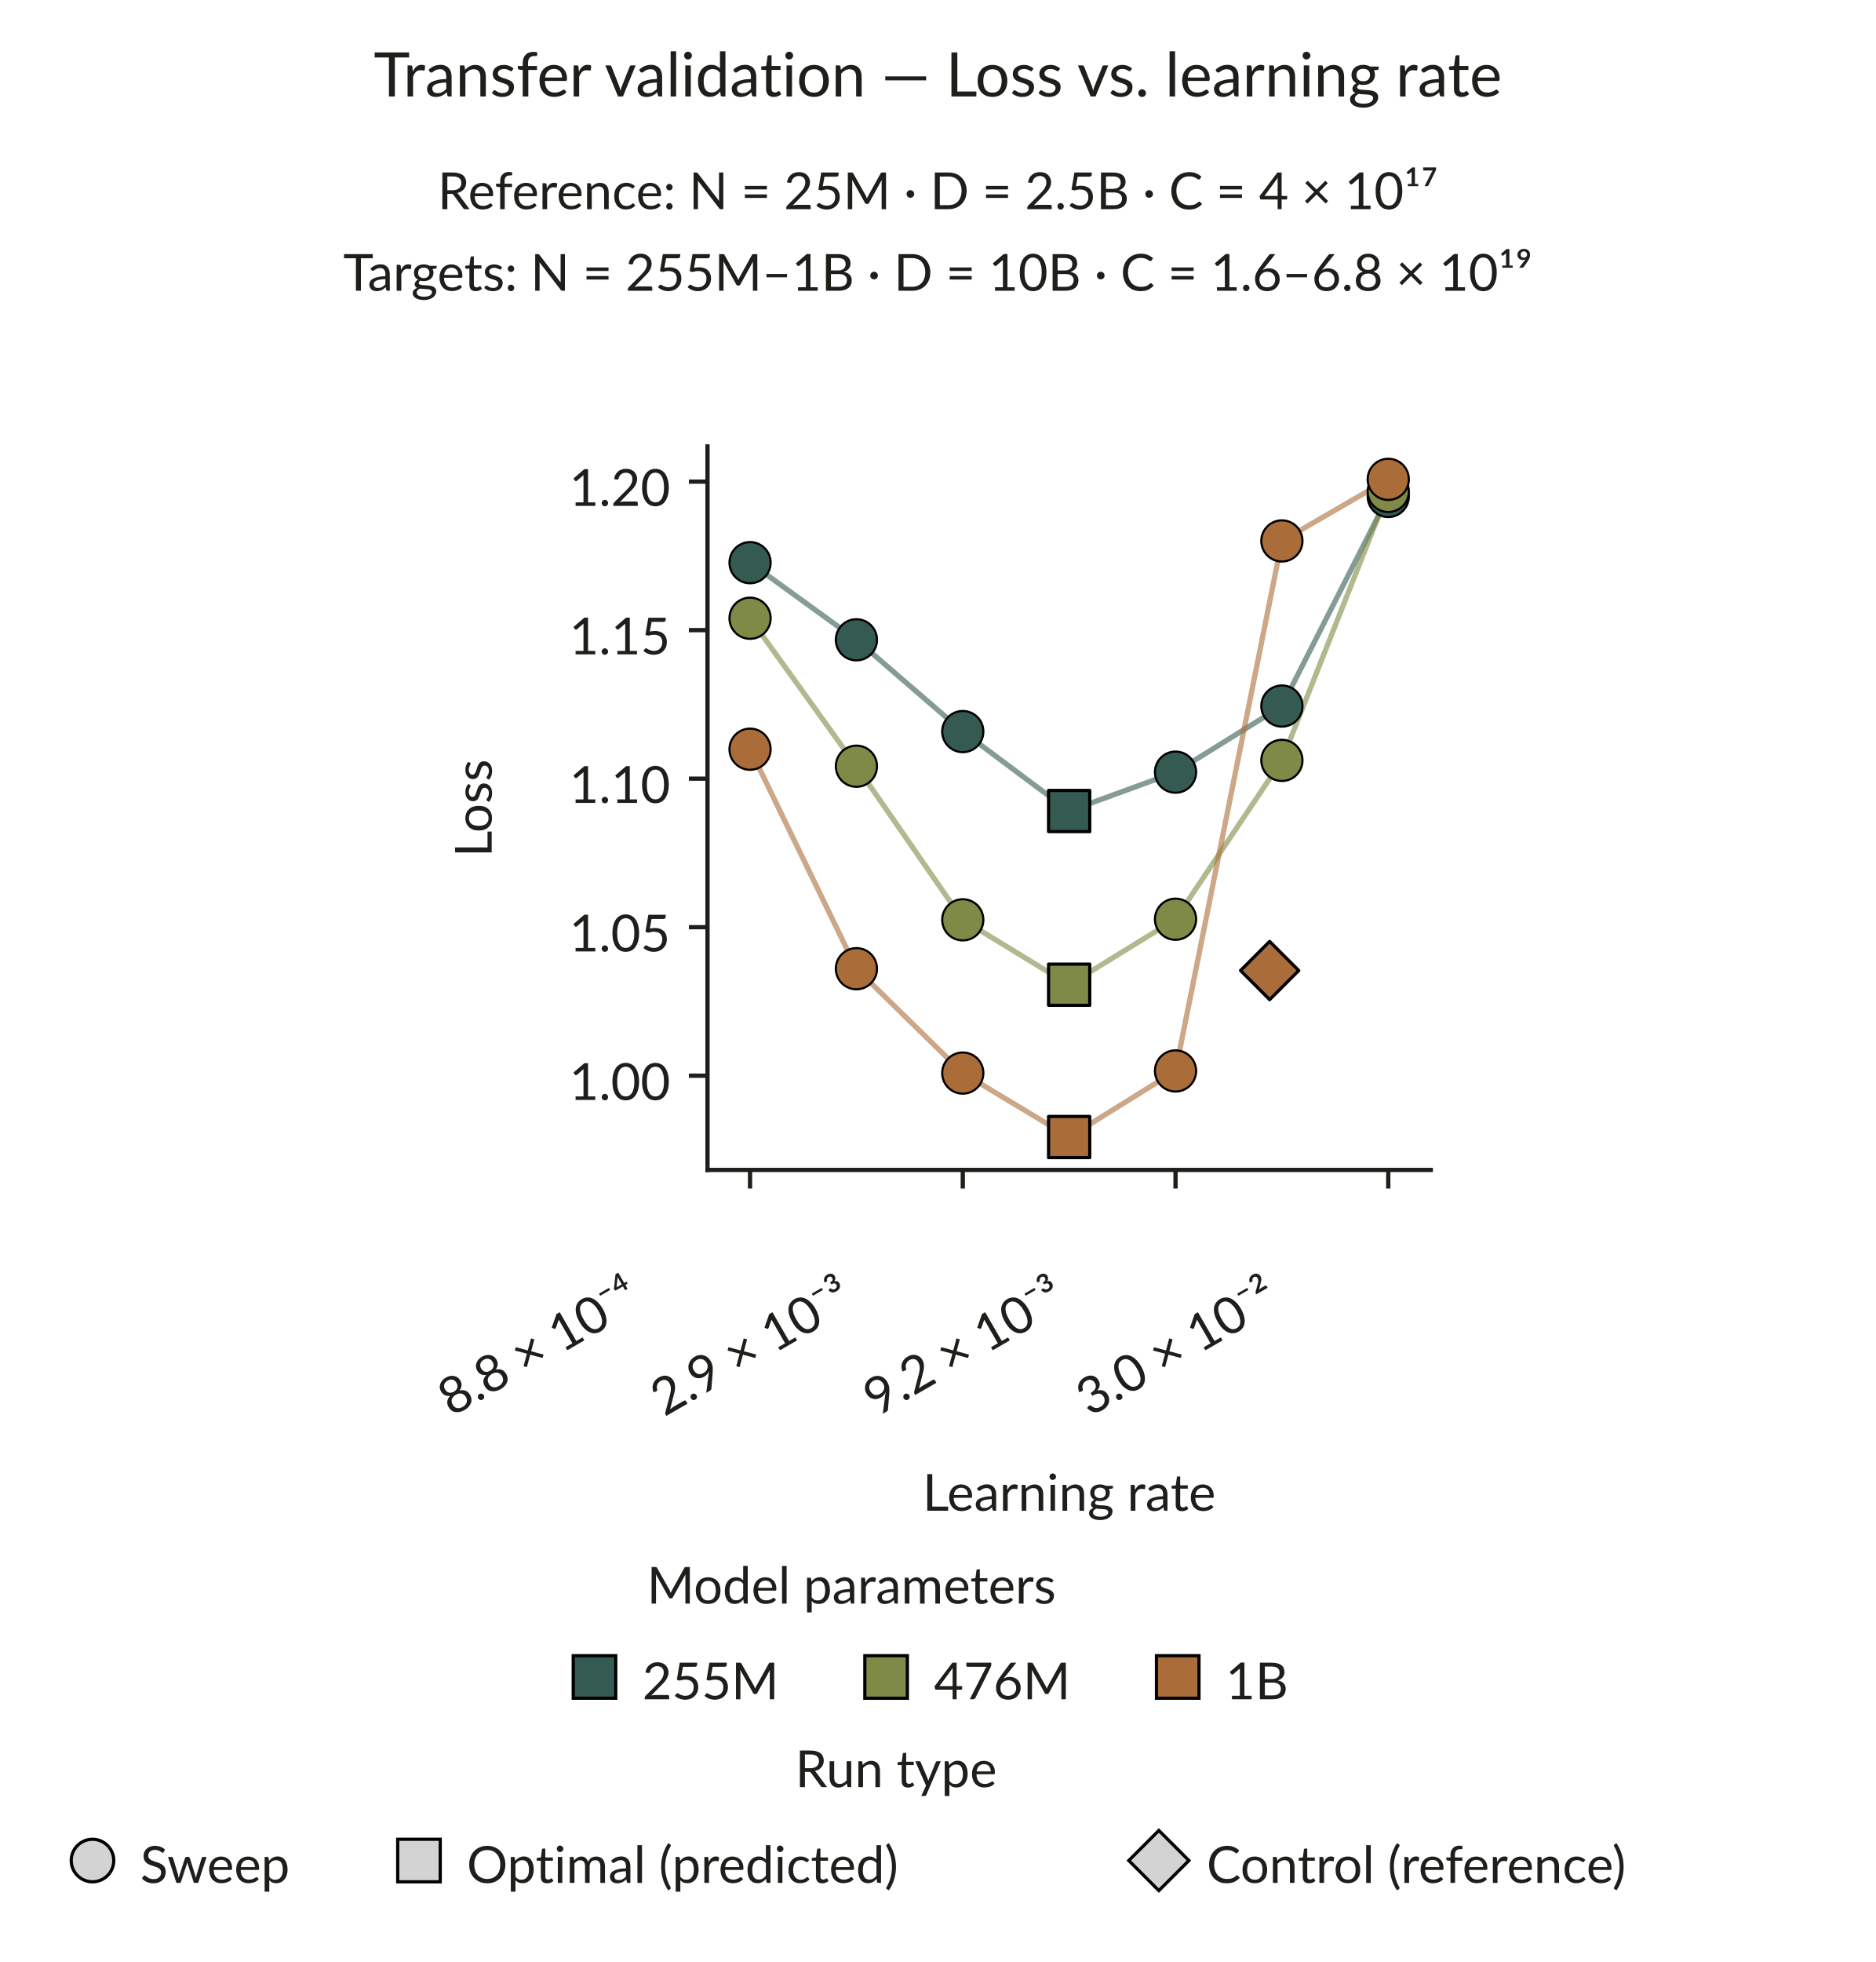
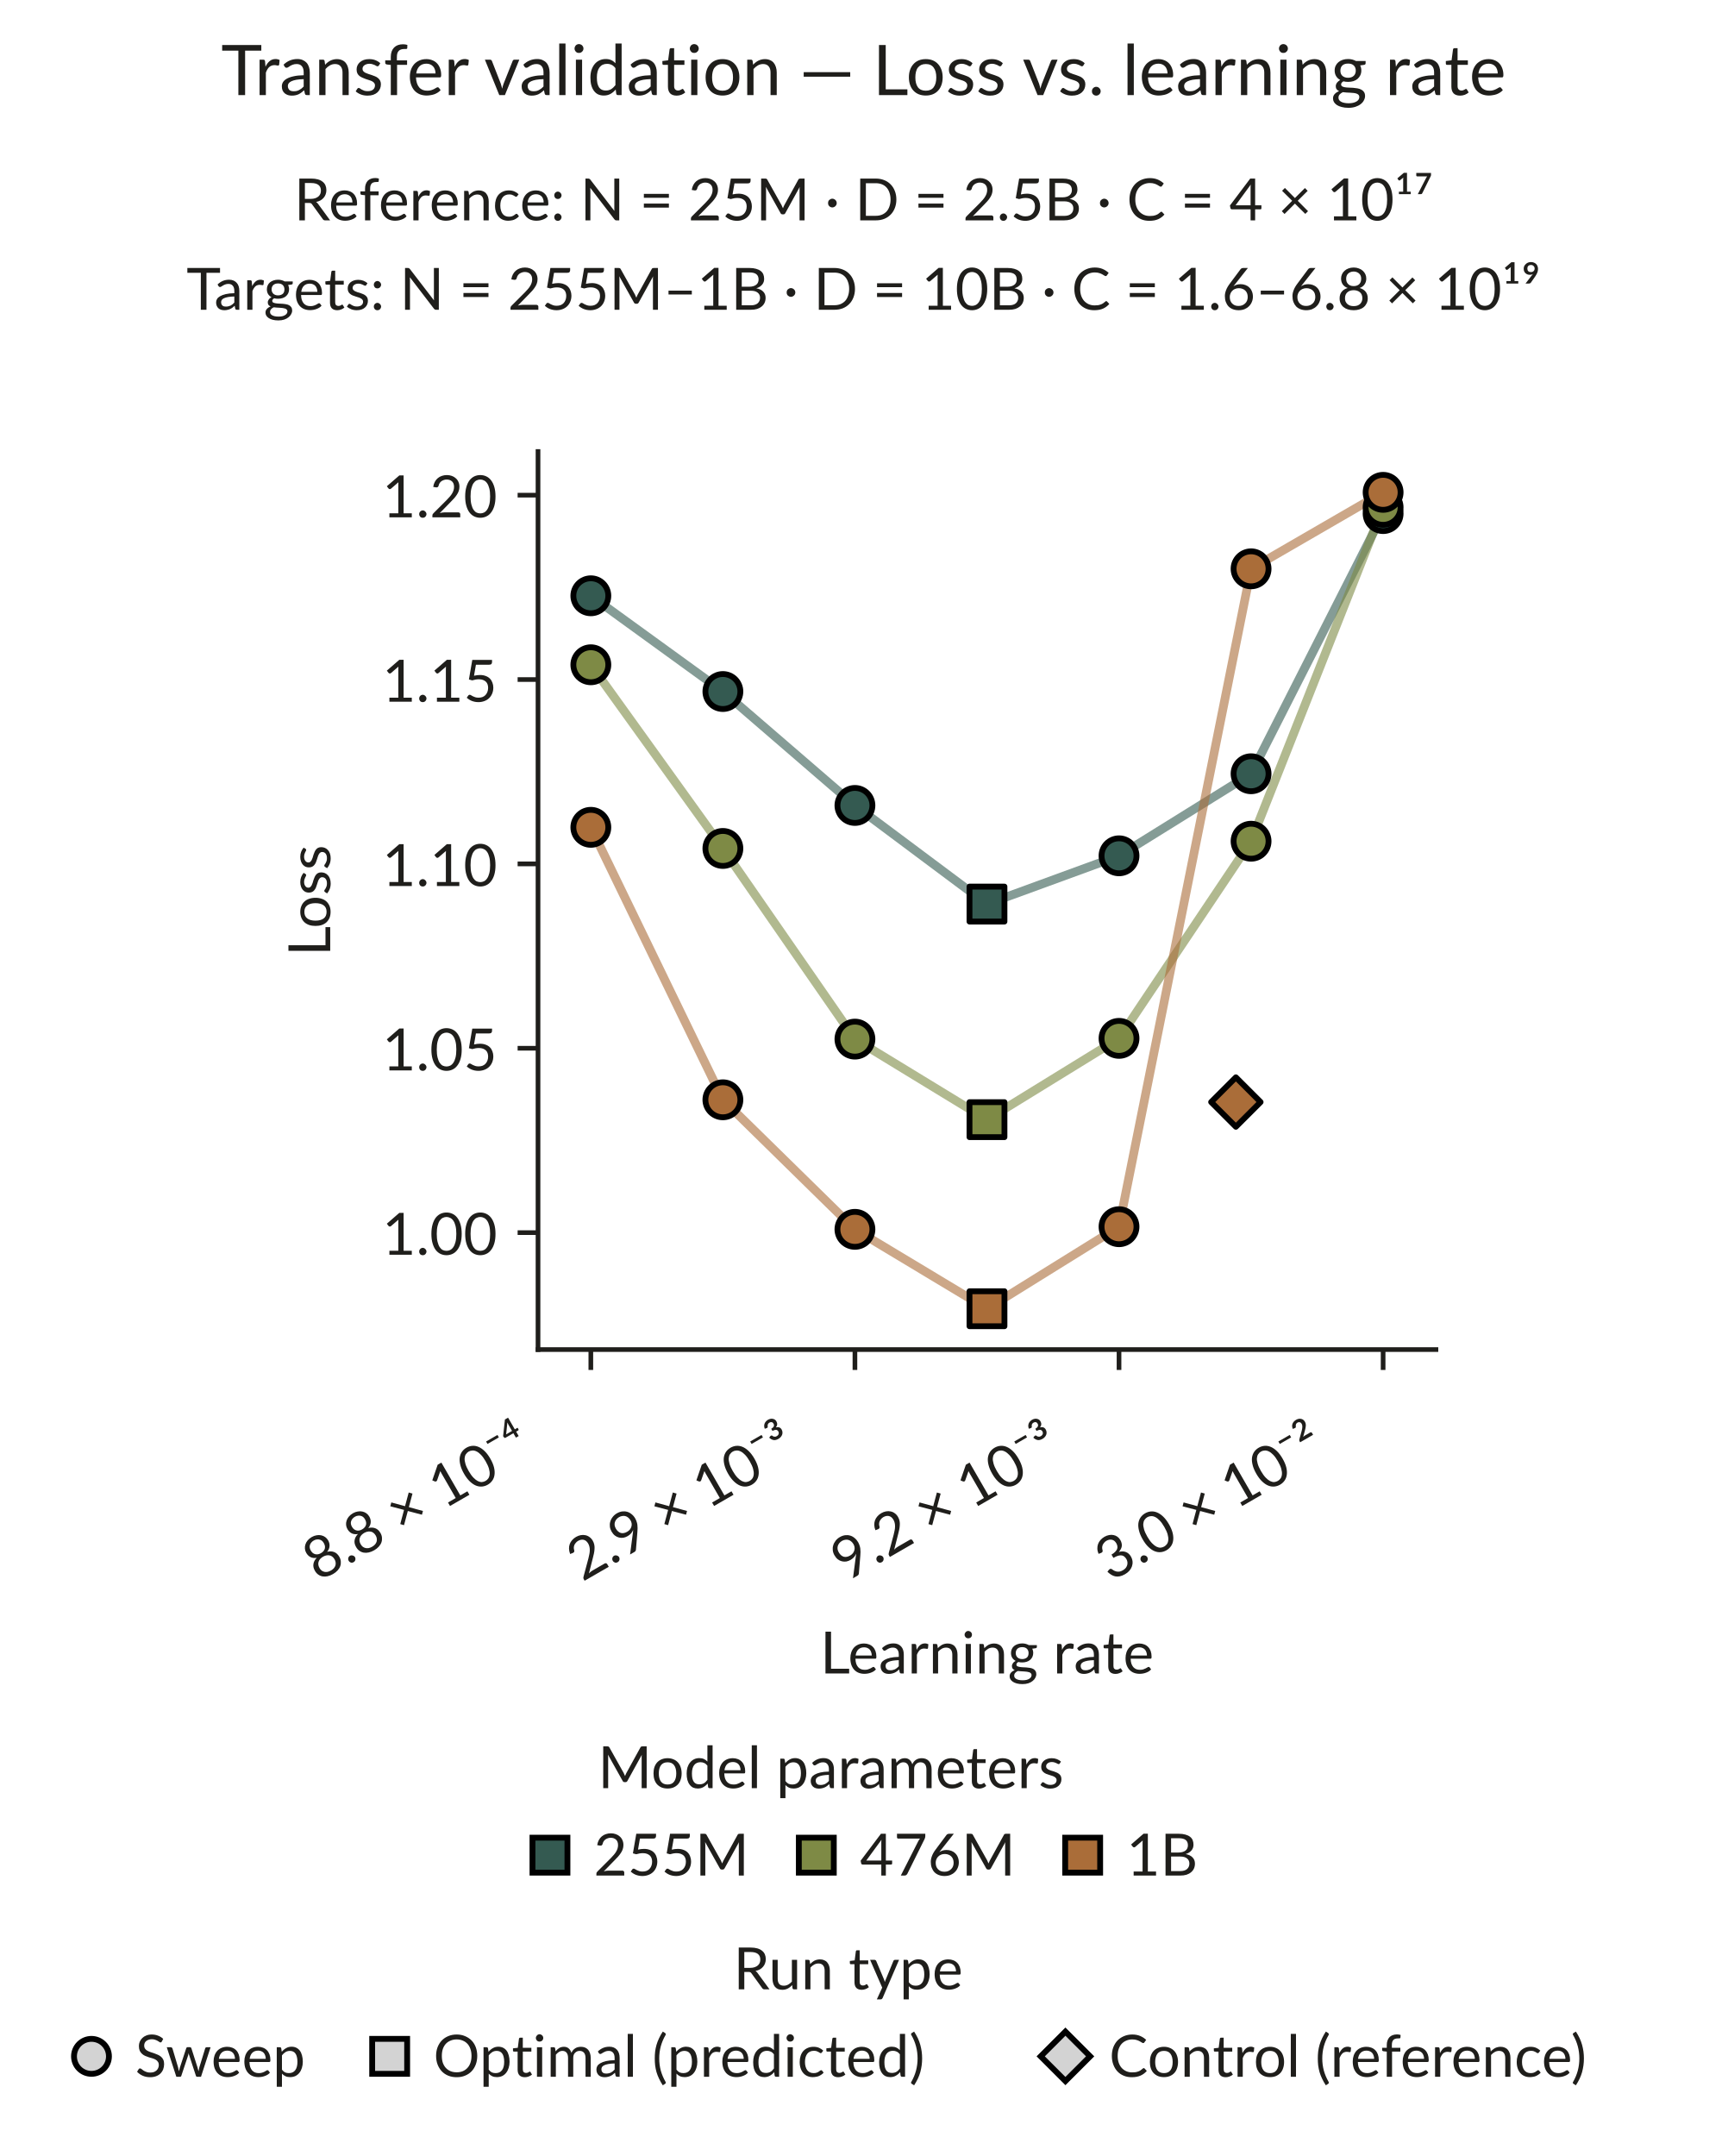
- <svg xmlns="http://www.w3.org/2000/svg" xmlns:xlink="http://www.w3.org/1999/xlink" width="352.854pt" height="368.999pt" viewBox="0 0 352.854 368.999" version="1.1" data-figure-typography="lato-v1" data-figure-render-width="440" font-family="Lato, sans-serif">
+ <svg xmlns="http://www.w3.org/2000/svg" xmlns:xlink="http://www.w3.org/1999/xlink" width="296.445pt" height="369.999pt" viewBox="0 0 296.445 369.999" version="1.1" data-figure-typography="lato-v1" data-figure-render-width="355.734" data-figure-render-scale="1.2" font-family="Lato, sans-serif">
  <defs>
    <style type="text/css">*{stroke-linejoin: round; stroke-linecap: butt}</style>
  </defs>
  <g id="figure_1">
    <g id="patch_1">
-       <path d="M 0 368.999 L 352.854 368.999 L 352.854 0 L 0 0 L 0 368.999 z " style="fill: none" />
+       <path d="M 0 369.999 L 296.445 369.999 L 296.445 0 L 0 0 L 0 369.999 z " style="fill: none" />
    </g>
    <g id="axes_1">
      <g id="patch_2">
-         <path d="M 133.094 220.031 L 269.161 220.031 L 269.161 83.964 L 133.094 83.964 L 133.094 220.031 z " style="fill: none" />
+         <path d="M 92.344 231.604 L 246.462 231.604 L 246.462 77.486 L 92.344 77.486 L 92.344 231.604 z " style="fill: none" />
      </g>
      <g id="matplotlib.axis_1">
        <g id="xtick_1">
          <g id="line2d_1">
            <defs>
              <path id="m50c3ab274f" d="M 0 0 L 0 3.5 " style="stroke: #1f1e1b; stroke-width: 0.8" />
            </defs>
            <g>
-               <use xlink:href="#m50c3ab274f" x="141.098" y="220.031" style="fill: #1f1e1b; stroke: #1f1e1b; stroke-width: 0.8" />
+               <use xlink:href="#m50c3ab274f" x="101.41" y="231.604" style="fill: #1f1e1b; stroke: #1f1e1b; stroke-width: 0.8" />
            </g>
          </g>
          <g id="text_1">
-             <text style="font-size: 9.623px; font-family: 'Lato', sans-serif; fill: #1f1e1b" transform="translate(84.93933 266.5178) rotate(-30)">8.8 × 10⁻⁴</text>
+             <text style="font-size: 10px; font-family: 'Lato', sans-serif; fill: #1f1e1b" transform="translate(54.61144 271.5092) rotate(-30)">8.8 × 10⁻⁴</text>
          </g>
        </g>
        <g id="xtick_2">
          <g id="line2d_2">
            <g>
-               <use xlink:href="#m50c3ab274f" x="181.118" y="220.031" style="fill: #1f1e1b; stroke: #1f1e1b; stroke-width: 0.8" />
+               <use xlink:href="#m50c3ab274f" x="146.739" y="231.604" style="fill: #1f1e1b; stroke: #1f1e1b; stroke-width: 0.8" />
            </g>
          </g>
          <g id="text_2">
-             <text style="font-size: 9.623px; font-family: 'Lato', sans-serif; fill: #1f1e1b" transform="translate(124.9592 266.5178) rotate(-30)">2.9 × 10⁻³</text>
+             <text style="font-size: 10px; font-family: 'Lato', sans-serif; fill: #1f1e1b" transform="translate(99.94006 271.5092) rotate(-30)">2.9 × 10⁻³</text>
          </g>
        </g>
        <g id="xtick_3">
          <g id="line2d_3">
            <g>
-               <use xlink:href="#m50c3ab274f" x="221.138" y="220.031" style="fill: #1f1e1b; stroke: #1f1e1b; stroke-width: 0.8" />
+               <use xlink:href="#m50c3ab274f" x="192.067" y="231.604" style="fill: #1f1e1b; stroke: #1f1e1b; stroke-width: 0.8" />
            </g>
          </g>
          <g id="text_3">
-             <text style="font-size: 9.623px; font-family: 'Lato', sans-serif; fill: #1f1e1b" transform="translate(164.9791 266.5178) rotate(-30)">9.2 × 10⁻³</text>
+             <text style="font-size: 10px; font-family: 'Lato', sans-serif; fill: #1f1e1b" transform="translate(145.2687 271.5092) rotate(-30)">9.2 × 10⁻³</text>
          </g>
        </g>
        <g id="xtick_4">
          <g id="line2d_4">
            <g>
-               <use xlink:href="#m50c3ab274f" x="261.157" y="220.031" style="fill: #1f1e1b; stroke: #1f1e1b; stroke-width: 0.8" />
+               <use xlink:href="#m50c3ab274f" x="237.396" y="231.604" style="fill: #1f1e1b; stroke: #1f1e1b; stroke-width: 0.8" />
            </g>
          </g>
          <g id="text_4">
-             <text style="font-size: 9.623px; font-family: 'Lato', sans-serif; fill: #1f1e1b" transform="translate(204.999 266.5178) rotate(-30)">3.0 × 10⁻²</text>
+             <text style="font-size: 10px; font-family: 'Lato', sans-serif; fill: #1f1e1b" transform="translate(190.5973 271.5092) rotate(-30)">3.0 × 10⁻²</text>
          </g>
        </g>
        <g id="text_5">
-           <text style="font-size: 9.623px; font-family: 'Lato', sans-serif; text-anchor: middle; fill: #1f1e1b" x="201.128" y="284.132" transform="rotate(-0 201.1277 284.1325)">Learning rate</text>
+           <text style="font-size: 10px; font-family: 'Lato', sans-serif; text-anchor: middle; fill: #1f1e1b" x="169.403" y="287.188" transform="rotate(-0 169.4031 287.1881)">Learning rate</text>
        </g>
      </g>
      <g id="matplotlib.axis_2">
        <g id="ytick_1">
          <g id="line2d_5">
            <defs>
              <path id="m13240fdfdc" d="M 0 0 L -3.5 0 " style="stroke: #1f1e1b; stroke-width: 0.8" />
            </defs>
            <g>
-               <use xlink:href="#m13240fdfdc" x="133.094" y="202.311" style="fill: #1f1e1b; stroke: #1f1e1b; stroke-width: 0.8" />
+               <use xlink:href="#m13240fdfdc" x="92.344" y="211.533" style="fill: #1f1e1b; stroke: #1f1e1b; stroke-width: 0.8" />
            </g>
          </g>
          <g id="text_6">
-             <text style="font-size: 9.623px; font-family: 'Lato', sans-serif; text-anchor: end; fill: #1f1e1b" x="126.094" y="206.87" transform="rotate(-0 126.0939 206.8695)">1.00</text>
+             <text style="font-size: 10px; font-family: 'Lato', sans-serif; text-anchor: end; fill: #1f1e1b" x="85.344" y="215.332" transform="rotate(-0 85.34448 215.3317)">1.00</text>
          </g>
        </g>
        <g id="ytick_2">
          <g id="line2d_6">
            <g>
-               <use xlink:href="#m13240fdfdc" x="133.094" y="174.378" style="fill: #1f1e1b; stroke: #1f1e1b; stroke-width: 0.8" />
+               <use xlink:href="#m13240fdfdc" x="92.344" y="179.894" style="fill: #1f1e1b; stroke: #1f1e1b; stroke-width: 0.8" />
            </g>
          </g>
          <g id="text_7">
-             <text style="font-size: 9.623px; font-family: 'Lato', sans-serif; text-anchor: end; fill: #1f1e1b" x="126.094" y="178.936" transform="rotate(-0 126.0939 178.9365)">1.05</text>
+             <text style="font-size: 10px; font-family: 'Lato', sans-serif; text-anchor: end; fill: #1f1e1b" x="85.344" y="183.693" transform="rotate(-0 85.34448 183.6932)">1.05</text>
          </g>
        </g>
        <g id="ytick_3">
          <g id="line2d_7">
            <g>
-               <use xlink:href="#m13240fdfdc" x="133.094" y="146.445" style="fill: #1f1e1b; stroke: #1f1e1b; stroke-width: 0.8" />
+               <use xlink:href="#m13240fdfdc" x="92.344" y="148.256" style="fill: #1f1e1b; stroke: #1f1e1b; stroke-width: 0.8" />
            </g>
          </g>
          <g id="text_8">
-             <text style="font-size: 9.623px; font-family: 'Lato', sans-serif; text-anchor: end; fill: #1f1e1b" x="126.094" y="151.003" transform="rotate(-0 126.0939 151.0035)">1.10</text>
+             <text style="font-size: 10px; font-family: 'Lato', sans-serif; text-anchor: end; fill: #1f1e1b" x="85.344" y="152.055" transform="rotate(-0 85.34448 152.0548)">1.10</text>
          </g>
        </g>
        <g id="ytick_4">
          <g id="line2d_8">
            <g>
-               <use xlink:href="#m13240fdfdc" x="133.094" y="118.512" style="fill: #1f1e1b; stroke: #1f1e1b; stroke-width: 0.8" />
+               <use xlink:href="#m13240fdfdc" x="92.344" y="116.618" style="fill: #1f1e1b; stroke: #1f1e1b; stroke-width: 0.8" />
            </g>
          </g>
          <g id="text_9">
-             <text style="font-size: 9.623px; font-family: 'Lato', sans-serif; text-anchor: end; fill: #1f1e1b" x="126.094" y="123.07" transform="rotate(-0 126.0939 123.0704)">1.15</text>
+             <text style="font-size: 10px; font-family: 'Lato', sans-serif; text-anchor: end; fill: #1f1e1b" x="85.344" y="120.416" transform="rotate(-0 85.34448 120.4164)">1.15</text>
          </g>
        </g>
        <g id="ytick_5">
          <g id="line2d_9">
            <g>
-               <use xlink:href="#m13240fdfdc" x="133.094" y="90.579" style="fill: #1f1e1b; stroke: #1f1e1b; stroke-width: 0.8" />
+               <use xlink:href="#m13240fdfdc" x="92.344" y="84.979" style="fill: #1f1e1b; stroke: #1f1e1b; stroke-width: 0.8" />
            </g>
          </g>
          <g id="text_10">
-             <text style="font-size: 9.623px; font-family: 'Lato', sans-serif; text-anchor: end; fill: #1f1e1b" x="126.094" y="95.137" transform="rotate(-0 126.0939 95.13738)">1.20</text>
+             <text style="font-size: 10px; font-family: 'Lato', sans-serif; text-anchor: end; fill: #1f1e1b" x="85.344" y="88.778" transform="rotate(-0 85.34448 88.77796)">1.20</text>
          </g>
        </g>
        <g id="text_11">
-           <text style="font-size: 9.623px; font-family: 'Lato', sans-serif; text-anchor: middle; fill: #1f1e1b" x="92.492" y="151.997" transform="rotate(-90 92.4923 151.9973)">Loss</text>
+           <text style="font-size: 10px; font-family: 'Lato', sans-serif; text-anchor: middle; fill: #1f1e1b" x="56.677" y="154.545" transform="rotate(-90 56.67651 154.545)">Loss</text>
        </g>
      </g>
      <g id="line2d_10">
-         <path d="M 141.098 105.823 L 161.108 120.328 L 181.118 137.589 L 201.128 152.533 L 221.138 145.22 L 241.148 132.787 L 261.157 93.368 " clip-path="url(#pea90f2899a)" style="fill: none; stroke: #345a51; stroke-opacity: 0.6; stroke-linecap: square" />
+         <path d="M 101.41 102.245 L 124.075 118.675 L 146.739 138.225 L 169.403 155.152 L 192.067 146.869 L 214.732 132.787 L 237.396 88.138 " clip-path="url(#p27ff5af8de)" style="fill: none; stroke: #345a51; stroke-opacity: 0.6; stroke-width: 1.5; stroke-linecap: square" />
      </g>
      <g id="line2d_11">
-         <path d="M 141.098 116.274 L 161.108 144.105 L 181.118 172.994 L 201.128 185.197 L 221.138 172.881 L 241.148 143.009 L 261.157 92.422 " clip-path="url(#pea90f2899a)" style="fill: none; stroke: #7e8a45; stroke-opacity: 0.6; stroke-linecap: square" />
+         <path d="M 101.41 114.083 L 124.075 145.606 L 146.739 178.327 L 169.403 192.148 L 192.067 178.199 L 214.732 144.364 L 237.396 87.067 " clip-path="url(#p27ff5af8de)" style="fill: none; stroke: #7e8a45; stroke-opacity: 0.6; stroke-width: 1.5; stroke-linecap: square" />
      </g>
      <g id="line2d_12">
-         <path d="M 141.098 140.904 L 161.108 182.187 L 181.118 201.815 L 201.128 213.846 L 221.138 201.417 L 241.148 101.736 L 261.157 90.148 " clip-path="url(#pea90f2899a)" style="fill: none; stroke: #aa6d39; stroke-opacity: 0.6; stroke-linecap: square" />
+         <path d="M 101.41 141.98 L 124.075 188.74 L 146.739 210.971 L 169.403 224.598 L 192.067 210.521 L 214.732 97.617 L 237.396 84.492 " clip-path="url(#p27ff5af8de)" style="fill: none; stroke: #aa6d39; stroke-opacity: 0.6; stroke-width: 1.5; stroke-linecap: square" />
      </g>
      <g id="patch_3">
-         <path d="M 133.094 220.031 L 133.094 83.964 " style="fill: none; stroke: #1f1e1b; stroke-width: 0.8; stroke-linejoin: miter; stroke-linecap: square" />
+         <path d="M 92.344 231.604 L 92.344 77.486 " style="fill: none; stroke: #1f1e1b; stroke-width: 0.8; stroke-linejoin: miter; stroke-linecap: square" />
      </g>
      <g id="patch_4">
-         <path d="M 133.094 220.031 L 269.161 220.031 " style="fill: none; stroke: #1f1e1b; stroke-width: 0.8; stroke-linejoin: miter; stroke-linecap: square" />
+         <path d="M 92.344 231.604 L 246.462 231.604 " style="fill: none; stroke: #1f1e1b; stroke-width: 0.8; stroke-linejoin: miter; stroke-linecap: square" />
      </g>
      <g id="PathCollection_1">
        <defs>
-           <path id="m33e13de5bc" d="M 0 3.873 C 1.027 3.873 2.012 3.465 2.739 2.739 C 3.465 2.012 3.873 1.027 3.873 0 C 3.873 -1.027 3.465 -2.012 2.739 -2.739 C 2.012 -3.465 1.027 -3.873 0 -3.873 C -1.027 -3.873 -2.012 -3.465 -2.739 -2.739 C -3.465 -2.012 -3.873 -1.027 -3.873 0 C -3.873 1.027 -3.465 2.012 -2.739 2.739 C -2.012 3.465 -1.027 3.873 0 3.873 z " style="stroke: #000000; stroke-width: 0.4" />
-         </defs>
-         <g clip-path="url(#pea90f2899a)">
-           <use xlink:href="#m33e13de5bc" x="141.098" y="105.823" style="fill: #345a51; stroke: #000000; stroke-width: 0.4" />
-           <use xlink:href="#m33e13de5bc" x="161.108" y="120.328" style="fill: #345a51; stroke: #000000; stroke-width: 0.4" />
-           <use xlink:href="#m33e13de5bc" x="181.118" y="137.589" style="fill: #345a51; stroke: #000000; stroke-width: 0.4" />
-           <use xlink:href="#m33e13de5bc" x="221.138" y="145.22" style="fill: #345a51; stroke: #000000; stroke-width: 0.4" />
-           <use xlink:href="#m33e13de5bc" x="241.148" y="132.787" style="fill: #345a51; stroke: #000000; stroke-width: 0.4" />
-           <use xlink:href="#m33e13de5bc" x="261.157" y="93.368" style="fill: #345a51; stroke: #000000; stroke-width: 0.4" />
+           <path id="ma5276a3963" d="M 0 3 C 0.796 3 1.559 2.684 2.121 2.121 C 2.684 1.559 3 0.796 3 0 C 3 -0.796 2.684 -1.559 2.121 -2.121 C 1.559 -2.684 0.796 -3 0 -3 C -0.796 -3 -1.559 -2.684 -2.121 -2.121 C -2.684 -1.559 -3 -0.796 -3 0 C -3 0.796 -2.684 1.559 -2.121 2.121 C -1.559 2.684 -0.796 3 0 3 z " style="stroke: #000000" />
+         </defs>
+         <g clip-path="url(#p27ff5af8de)">
+           <use xlink:href="#ma5276a3963" x="101.41" y="102.245" style="fill: #345a51; stroke: #000000" />
+           <use xlink:href="#ma5276a3963" x="124.075" y="118.675" style="fill: #345a51; stroke: #000000" />
+           <use xlink:href="#ma5276a3963" x="146.739" y="138.225" style="fill: #345a51; stroke: #000000" />
+           <use xlink:href="#ma5276a3963" x="192.067" y="146.869" style="fill: #345a51; stroke: #000000" />
+           <use xlink:href="#ma5276a3963" x="214.732" y="132.787" style="fill: #345a51; stroke: #000000" />
+           <use xlink:href="#ma5276a3963" x="237.396" y="88.138" style="fill: #345a51; stroke: #000000" />
        </g>
      </g>
      <g id="PathCollection_2">
        <defs>
-           <path id="m92d268d0bb" d="M 0 3.873 C 1.027 3.873 2.012 3.465 2.739 2.739 C 3.465 2.012 3.873 1.027 3.873 0 C 3.873 -1.027 3.465 -2.012 2.739 -2.739 C 2.012 -3.465 1.027 -3.873 0 -3.873 C -1.027 -3.873 -2.012 -3.465 -2.739 -2.739 C -3.465 -2.012 -3.873 -1.027 -3.873 0 C -3.873 1.027 -3.465 2.012 -2.739 2.739 C -2.012 3.465 -1.027 3.873 0 3.873 z " style="stroke: #000000; stroke-width: 0.4" />
-         </defs>
-         <g clip-path="url(#pea90f2899a)">
-           <use xlink:href="#m92d268d0bb" x="141.098" y="116.274" style="fill: #7e8a45; stroke: #000000; stroke-width: 0.4" />
-           <use xlink:href="#m92d268d0bb" x="161.108" y="144.105" style="fill: #7e8a45; stroke: #000000; stroke-width: 0.4" />
-           <use xlink:href="#m92d268d0bb" x="181.118" y="172.994" style="fill: #7e8a45; stroke: #000000; stroke-width: 0.4" />
-           <use xlink:href="#m92d268d0bb" x="221.138" y="172.881" style="fill: #7e8a45; stroke: #000000; stroke-width: 0.4" />
-           <use xlink:href="#m92d268d0bb" x="241.148" y="143.009" style="fill: #7e8a45; stroke: #000000; stroke-width: 0.4" />
-           <use xlink:href="#m92d268d0bb" x="261.157" y="92.422" style="fill: #7e8a45; stroke: #000000; stroke-width: 0.4" />
+           <path id="m3817e2e31a" d="M 0 3 C 0.796 3 1.559 2.684 2.121 2.121 C 2.684 1.559 3 0.796 3 0 C 3 -0.796 2.684 -1.559 2.121 -2.121 C 1.559 -2.684 0.796 -3 0 -3 C -0.796 -3 -1.559 -2.684 -2.121 -2.121 C -2.684 -1.559 -3 -0.796 -3 0 C -3 0.796 -2.684 1.559 -2.121 2.121 C -1.559 2.684 -0.796 3 0 3 z " style="stroke: #000000" />
+         </defs>
+         <g clip-path="url(#p27ff5af8de)">
+           <use xlink:href="#m3817e2e31a" x="101.41" y="114.083" style="fill: #7e8a45; stroke: #000000" />
+           <use xlink:href="#m3817e2e31a" x="124.075" y="145.606" style="fill: #7e8a45; stroke: #000000" />
+           <use xlink:href="#m3817e2e31a" x="146.739" y="178.327" style="fill: #7e8a45; stroke: #000000" />
+           <use xlink:href="#m3817e2e31a" x="192.067" y="178.199" style="fill: #7e8a45; stroke: #000000" />
+           <use xlink:href="#m3817e2e31a" x="214.732" y="144.364" style="fill: #7e8a45; stroke: #000000" />
+           <use xlink:href="#m3817e2e31a" x="237.396" y="87.067" style="fill: #7e8a45; stroke: #000000" />
        </g>
      </g>
      <g id="PathCollection_3">
        <defs>
-           <path id="me4c829d00e" d="M 0 3.873 C 1.027 3.873 2.012 3.465 2.739 2.739 C 3.465 2.012 3.873 1.027 3.873 0 C 3.873 -1.027 3.465 -2.012 2.739 -2.739 C 2.012 -3.465 1.027 -3.873 0 -3.873 C -1.027 -3.873 -2.012 -3.465 -2.739 -2.739 C -3.465 -2.012 -3.873 -1.027 -3.873 0 C -3.873 1.027 -3.465 2.012 -2.739 2.739 C -2.012 3.465 -1.027 3.873 0 3.873 z " style="stroke: #000000; stroke-width: 0.4" />
-         </defs>
-         <g clip-path="url(#pea90f2899a)">
-           <use xlink:href="#me4c829d00e" x="141.098" y="140.904" style="fill: #aa6d39; stroke: #000000; stroke-width: 0.4" />
-           <use xlink:href="#me4c829d00e" x="161.108" y="182.187" style="fill: #aa6d39; stroke: #000000; stroke-width: 0.4" />
-           <use xlink:href="#me4c829d00e" x="181.118" y="201.815" style="fill: #aa6d39; stroke: #000000; stroke-width: 0.4" />
-           <use xlink:href="#me4c829d00e" x="221.138" y="201.417" style="fill: #aa6d39; stroke: #000000; stroke-width: 0.4" />
-           <use xlink:href="#me4c829d00e" x="241.148" y="101.736" style="fill: #aa6d39; stroke: #000000; stroke-width: 0.4" />
-           <use xlink:href="#me4c829d00e" x="261.157" y="90.148" style="fill: #aa6d39; stroke: #000000; stroke-width: 0.4" />
+           <path id="m4ee5117e84" d="M 0 3 C 0.796 3 1.559 2.684 2.121 2.121 C 2.684 1.559 3 0.796 3 0 C 3 -0.796 2.684 -1.559 2.121 -2.121 C 1.559 -2.684 0.796 -3 0 -3 C -0.796 -3 -1.559 -2.684 -2.121 -2.121 C -2.684 -1.559 -3 -0.796 -3 0 C -3 0.796 -2.684 1.559 -2.121 2.121 C -1.559 2.684 -0.796 3 0 3 z " style="stroke: #000000" />
+         </defs>
+         <g clip-path="url(#p27ff5af8de)">
+           <use xlink:href="#m4ee5117e84" x="101.41" y="141.98" style="fill: #aa6d39; stroke: #000000" />
+           <use xlink:href="#m4ee5117e84" x="124.075" y="188.74" style="fill: #aa6d39; stroke: #000000" />
+           <use xlink:href="#m4ee5117e84" x="146.739" y="210.971" style="fill: #aa6d39; stroke: #000000" />
+           <use xlink:href="#m4ee5117e84" x="192.067" y="210.521" style="fill: #aa6d39; stroke: #000000" />
+           <use xlink:href="#m4ee5117e84" x="214.732" y="97.617" style="fill: #aa6d39; stroke: #000000" />
+           <use xlink:href="#m4ee5117e84" x="237.396" y="84.492" style="fill: #aa6d39; stroke: #000000" />
        </g>
      </g>
      <g id="PathCollection_4">
        <defs>
-           <path id="m4a68d08aa2" d="M -3.873 3.873 L 3.873 3.873 L 3.873 -3.873 L -3.873 -3.873 z " style="stroke: #000000; stroke-width: 0.6" />
-         </defs>
-         <g clip-path="url(#pea90f2899a)">
-           <use xlink:href="#m4a68d08aa2" x="201.128" y="152.533" style="fill: #345a51; stroke: #000000; stroke-width: 0.6" />
+           <path id="m696f79b761" d="M -3 3 L 3 3 L 3 -3 L -3 -3 z " style="stroke: #000000" />
+         </defs>
+         <g clip-path="url(#p27ff5af8de)">
+           <use xlink:href="#m696f79b761" x="169.403" y="155.152" style="fill: #345a51; stroke: #000000" />
        </g>
      </g>
      <g id="PathCollection_5">
        <defs>
-           <path id="m79b2c59528" d="M -3.873 3.873 L 3.873 3.873 L 3.873 -3.873 L -3.873 -3.873 z " style="stroke: #000000; stroke-width: 0.6" />
-         </defs>
-         <g clip-path="url(#pea90f2899a)">
-           <use xlink:href="#m79b2c59528" x="201.128" y="185.197" style="fill: #7e8a45; stroke: #000000; stroke-width: 0.6" />
+           <path id="m6412a9765e" d="M -3 3 L 3 3 L 3 -3 L -3 -3 z " style="stroke: #000000" />
+         </defs>
+         <g clip-path="url(#p27ff5af8de)">
+           <use xlink:href="#m6412a9765e" x="169.403" y="192.148" style="fill: #7e8a45; stroke: #000000" />
        </g>
      </g>
      <g id="PathCollection_6">
        <defs>
-           <path id="m8b6cc3c415" d="M -3.873 3.873 L 3.873 3.873 L 3.873 -3.873 L -3.873 -3.873 z " style="stroke: #000000; stroke-width: 0.6" />
-         </defs>
-         <g clip-path="url(#pea90f2899a)">
-           <use xlink:href="#m8b6cc3c415" x="201.128" y="213.846" style="fill: #aa6d39; stroke: #000000; stroke-width: 0.6" />
+           <path id="m7e80b42dfc" d="M -3 3 L 3 3 L 3 -3 L -3 -3 z " style="stroke: #000000" />
+         </defs>
+         <g clip-path="url(#p27ff5af8de)">
+           <use xlink:href="#m7e80b42dfc" x="169.403" y="224.598" style="fill: #aa6d39; stroke: #000000" />
        </g>
      </g>
      <g id="PathCollection_7">
        <defs>
-           <path id="me9bcbf5af5" d="M -0 5.477 L 5.477 0 L 0 -5.477 L -5.477 -0 z " style="stroke: #000000; stroke-width: 0.6" />
-         </defs>
-         <g clip-path="url(#pea90f2899a)">
-           <use xlink:href="#me9bcbf5af5" x="238.844" y="182.529" style="fill: #aa6d39; stroke: #000000; stroke-width: 0.6" />
+           <path id="m4046ef47ef" d="M -0 4.243 L 4.243 0 L 0 -4.243 L -4.243 -0 z " style="stroke: #000000" />
+         </defs>
+         <g clip-path="url(#p27ff5af8de)">
+           <use xlink:href="#m4046ef47ef" x="212.123" y="189.127" style="fill: #aa6d39; stroke: #000000" />
        </g>
      </g>
    </g>
    <g id="text_12">
-       <text style="font-size: 11.548px; font-family: 'Lato', sans-serif; text-anchor: middle; fill: #1f1e1b" x="176.427" y="18.142" transform="rotate(-0 176.4272 18.14175)">Transfer validation — Loss vs. learning rate</text>
+       <text style="font-size: 12px; font-family: 'Lato', sans-serif; text-anchor: middle; fill: #1f1e1b" x="148.223" y="16.318" transform="rotate(-0 148.2227 16.31812)">Transfer validation — Loss vs. learning rate</text>
    </g>
    <g id="text_13">
-       <text style="font-size: 9.623px; font-family: 'Lato', sans-serif; text-anchor: middle; fill: #1f1e1b" x="176.427" y="39.335" transform="rotate(-0 176.4272 39.33508)">Reference: N = 25M · D = 2.5B · C = 4 × 10¹⁷</text>
+       <text style="font-size: 10px; font-family: 'Lato', sans-serif; text-anchor: middle; fill: #1f1e1b" x="148.223" y="37.815" transform="rotate(-0 148.2227 37.8154)">Reference: N = 25M · D = 2.5B · C = 4 × 10¹⁷</text>
    </g>
    <g id="text_14">
-       <text style="font-size: 9.623px; font-family: 'Lato', sans-serif; text-anchor: middle; fill: #1f1e1b" x="176.427" y="54.679" transform="rotate(-0 176.4272 54.67879)">Targets: N = 255M–1B · D = 10B · C = 1.6–6.8 × 10¹⁹</text>
+       <text style="font-size: 10px; font-family: 'Lato', sans-serif; text-anchor: middle; fill: #1f1e1b" x="148.223" y="53.159" transform="rotate(-0 148.2227 53.15926)">Targets: N = 255M–1B · D = 10B · C = 1.6–6.8 × 10¹⁹</text>
    </g>
    <g id="legend_1">
      <g id="text_15">
-         <text style="font-size: 9.623px; font-family: 'Lato', sans-serif; text-anchor: start; fill: #1f1e1b" x="121.703" y="301.59" transform="rotate(-0 121.7025 301.5899)">Model parameters</text>
+         <text style="font-size: 10px; font-family: 'Lato', sans-serif; text-anchor: start; fill: #1f1e1b" x="102.619" y="306.87" transform="rotate(-0 102.6188 306.8705)">Model parameters</text>
      </g>
      <g id="line2d_13">
        <defs>
-           <path id="m80df5a9d11" d="M -4 4 L 4 4 L 4 -4 L -4 -4 z " style="stroke: #000000; stroke-width: 0.6; stroke-linejoin: miter" />
-         </defs>
-         <g>
-           <use xlink:href="#m80df5a9d11" x="111.834" y="315.391" style="fill: #345a51; stroke: #000000; stroke-width: 0.6; stroke-linejoin: miter" />
+           <path id="m4a70434857" d="M -3 3 L 3 3 L 3 -3 L -3 -3 z " style="stroke: #000000; stroke-linejoin: miter" />
+         </defs>
+         <g>
+           <use xlink:href="#m4a70434857" x="94.395" y="318.371" style="fill: #345a51; stroke: #000000; stroke-linejoin: miter" />
        </g>
      </g>
      <g id="text_16">
-         <text style="font-size: 9.623px; font-family: 'Lato', sans-serif; text-anchor: start; fill: #1f1e1b" x="120.834" y="319.591" transform="rotate(-0 120.8344 319.5908)">255M</text>
+         <text style="font-size: 10px; font-family: 'Lato', sans-serif; text-anchor: start; fill: #1f1e1b" x="101.895" y="321.871" transform="rotate(-0 101.8953 321.8713)">255M</text>
      </g>
      <g id="line2d_14">
        <defs>
-           <path id="mfa40717a6c" d="M -4 4 L 4 4 L 4 -4 L -4 -4 z " style="stroke: #000000; stroke-width: 0.6; stroke-linejoin: miter" />
-         </defs>
-         <g>
-           <use xlink:href="#mfa40717a6c" x="166.693" y="315.391" style="fill: #7e8a45; stroke: #000000; stroke-width: 0.6; stroke-linejoin: miter" />
+           <path id="me6ba1a5c93" d="M -3 3 L 3 3 L 3 -3 L -3 -3 z " style="stroke: #000000; stroke-linejoin: miter" />
+         </defs>
+         <g>
+           <use xlink:href="#me6ba1a5c93" x="140.111" y="318.371" style="fill: #7e8a45; stroke: #000000; stroke-linejoin: miter" />
        </g>
      </g>
      <g id="text_17">
-         <text style="font-size: 9.623px; font-family: 'Lato', sans-serif; text-anchor: start; fill: #1f1e1b" x="175.693" y="319.591" transform="rotate(-0 175.6931 319.5908)">476M</text>
+         <text style="font-size: 10px; font-family: 'Lato', sans-serif; text-anchor: start; fill: #1f1e1b" x="147.611" y="321.871" transform="rotate(-0 147.6109 321.8713)">476M</text>
      </g>
      <g id="line2d_15">
        <defs>
-           <path id="md030f37536" d="M -4 4 L 4 4 L 4 -4 L -4 -4 z " style="stroke: #000000; stroke-width: 0.6; stroke-linejoin: miter" />
-         </defs>
-         <g>
-           <use xlink:href="#md030f37536" x="221.552" y="315.391" style="fill: #aa6d39; stroke: #000000; stroke-width: 0.6; stroke-linejoin: miter" />
+           <path id="mfb92e759ac" d="M -3 3 L 3 3 L 3 -3 L -3 -3 z " style="stroke: #000000; stroke-linejoin: miter" />
+         </defs>
+         <g>
+           <use xlink:href="#mfb92e759ac" x="185.827" y="318.371" style="fill: #aa6d39; stroke: #000000; stroke-linejoin: miter" />
        </g>
      </g>
      <g id="text_18">
-         <text style="font-size: 9.623px; font-family: 'Lato', sans-serif; text-anchor: start; fill: #1f1e1b" x="230.552" y="319.591" transform="rotate(-0 230.5519 319.5908)">1B</text>
+         <text style="font-size: 10px; font-family: 'Lato', sans-serif; text-anchor: start; fill: #1f1e1b" x="193.327" y="321.871" transform="rotate(-0 193.3266 321.8713)">1B</text>
      </g>
    </g>
    <g id="legend_2">
      <g id="text_19">
-         <text style="font-size: 9.623px; font-family: 'Lato', sans-serif; text-anchor: start; fill: #1f1e1b" x="149.611" y="336.115" transform="rotate(-0 149.6109 336.1153)">Run type</text>
+         <text style="font-size: 10px; font-family: 'Lato', sans-serif; text-anchor: start; fill: #1f1e1b" x="125.876" y="341.396" transform="rotate(-0 125.8758 341.3959)">Run type</text>
      </g>
      <g id="line2d_16">
        <defs>
-           <path id="mf8e4bfef1e" d="M 0 4 C 1.061 4 2.078 3.579 2.828 2.828 C 3.579 2.078 4 1.061 4 0 C 4 -1.061 3.579 -2.078 2.828 -2.828 C 2.078 -3.579 1.061 -4 0 -4 C -1.061 -4 -2.078 -3.579 -2.828 -2.828 C -3.579 -2.078 -4 -1.061 -4 0 C -4 1.061 -3.579 2.078 -2.828 2.828 C -2.078 3.579 -1.061 4 0 4 z " style="stroke: #000000; stroke-width: 0.6" />
-         </defs>
-         <g>
-           <use xlink:href="#mf8e4bfef1e" x="17.4" y="349.916" style="fill: #d3d3d3; stroke: #000000; stroke-width: 0.6" />
+           <path id="mcd635c62ca" d="M 0 3 C 0.796 3 1.559 2.684 2.121 2.121 C 2.684 1.559 3 0.796 3 0 C 3 -0.796 2.684 -1.559 2.121 -2.121 C 1.559 -2.684 0.796 -3 0 -3 C -0.796 -3 -1.559 -2.684 -2.121 -2.121 C -2.684 -1.559 -3 -0.796 -3 0 C -3 0.796 -2.684 1.559 -2.121 2.121 C -1.559 2.684 -0.796 3 0 3 z " style="stroke: #000000" />
+         </defs>
+         <g>
+           <use xlink:href="#mcd635c62ca" x="15.7" y="352.897" style="fill: #d3d3d3; stroke: #000000" />
        </g>
      </g>
      <g id="text_20">
-         <text style="font-size: 9.623px; font-family: 'Lato', sans-serif; text-anchor: start; fill: #1f1e1b" x="26.4" y="354.116" transform="rotate(-0 26.4 354.1162)">Sweep</text>
+         <text style="font-size: 10px; font-family: 'Lato', sans-serif; text-anchor: start; fill: #1f1e1b" x="23.2" y="356.397" transform="rotate(-0 23.2 356.3967)">Sweep</text>
      </g>
      <g id="line2d_17">
        <defs>
-           <path id="m5e50bd89e5" d="M -4 4 L 4 4 L 4 -4 L -4 -4 z " style="stroke: #000000; stroke-width: 0.6; stroke-linejoin: miter" />
-         </defs>
-         <g>
-           <use xlink:href="#m5e50bd89e5" x="78.817" y="349.916" style="fill: #d3d3d3; stroke: #000000; stroke-width: 0.6; stroke-linejoin: miter" />
+           <path id="mbbd8608bed" d="M -3 3 L 3 3 L 3 -3 L -3 -3 z " style="stroke: #000000; stroke-linejoin: miter" />
+         </defs>
+         <g>
+           <use xlink:href="#mbbd8608bed" x="66.881" y="352.897" style="fill: #d3d3d3; stroke: #000000; stroke-linejoin: miter" />
        </g>
      </g>
      <g id="text_21">
-         <text style="font-size: 9.623px; font-family: 'Lato', sans-serif; text-anchor: start; fill: #1f1e1b" x="87.817" y="354.116" transform="rotate(-0 87.8175 354.1162)">Optimal (predicted)</text>
+         <text style="font-size: 10px; font-family: 'Lato', sans-serif; text-anchor: start; fill: #1f1e1b" x="74.381" y="356.397" transform="rotate(-0 74.38125 356.3967)">Optimal (predicted)</text>
      </g>
      <g id="line2d_18">
        <defs>
-           <path id="mcbb7150079" d="M -0 5.657 L 5.657 0 L 0 -5.657 L -5.657 -0 z " style="stroke: #000000; stroke-width: 0.6; stroke-linejoin: miter" />
-         </defs>
-         <g>
-           <use xlink:href="#mcbb7150079" x="218.001" y="349.916" style="fill: #d3d3d3; stroke: #000000; stroke-width: 0.6; stroke-linejoin: miter" />
+           <path id="m280de8b12c" d="M -0 4.243 L 4.243 0 L 0 -4.243 L -4.243 -0 z " style="stroke: #000000; stroke-linejoin: miter" />
+         </defs>
+         <g>
+           <use xlink:href="#m280de8b12c" x="182.867" y="352.897" style="fill: #d3d3d3; stroke: #000000; stroke-linejoin: miter" />
        </g>
      </g>
      <g id="text_22">
-         <text style="font-size: 9.623px; font-family: 'Lato', sans-serif; text-anchor: start; fill: #1f1e1b" x="227.001" y="354.116" transform="rotate(-0 227.0006 354.1162)">Control (reference)</text>
+         <text style="font-size: 10px; font-family: 'Lato', sans-serif; text-anchor: start; fill: #1f1e1b" x="190.367" y="356.397" transform="rotate(-0 190.3672 356.3967)">Control (reference)</text>
      </g>
    </g>
  </g>
  <defs>
-     <clipPath id="pea90f2899a">
-       <rect x="133.094" y="83.964" width="136.068" height="136.068" />
+     <clipPath id="p27ff5af8de">
+       <rect x="92.344" y="77.486" width="154.117" height="154.117" />
    </clipPath>
  </defs>
</svg>
